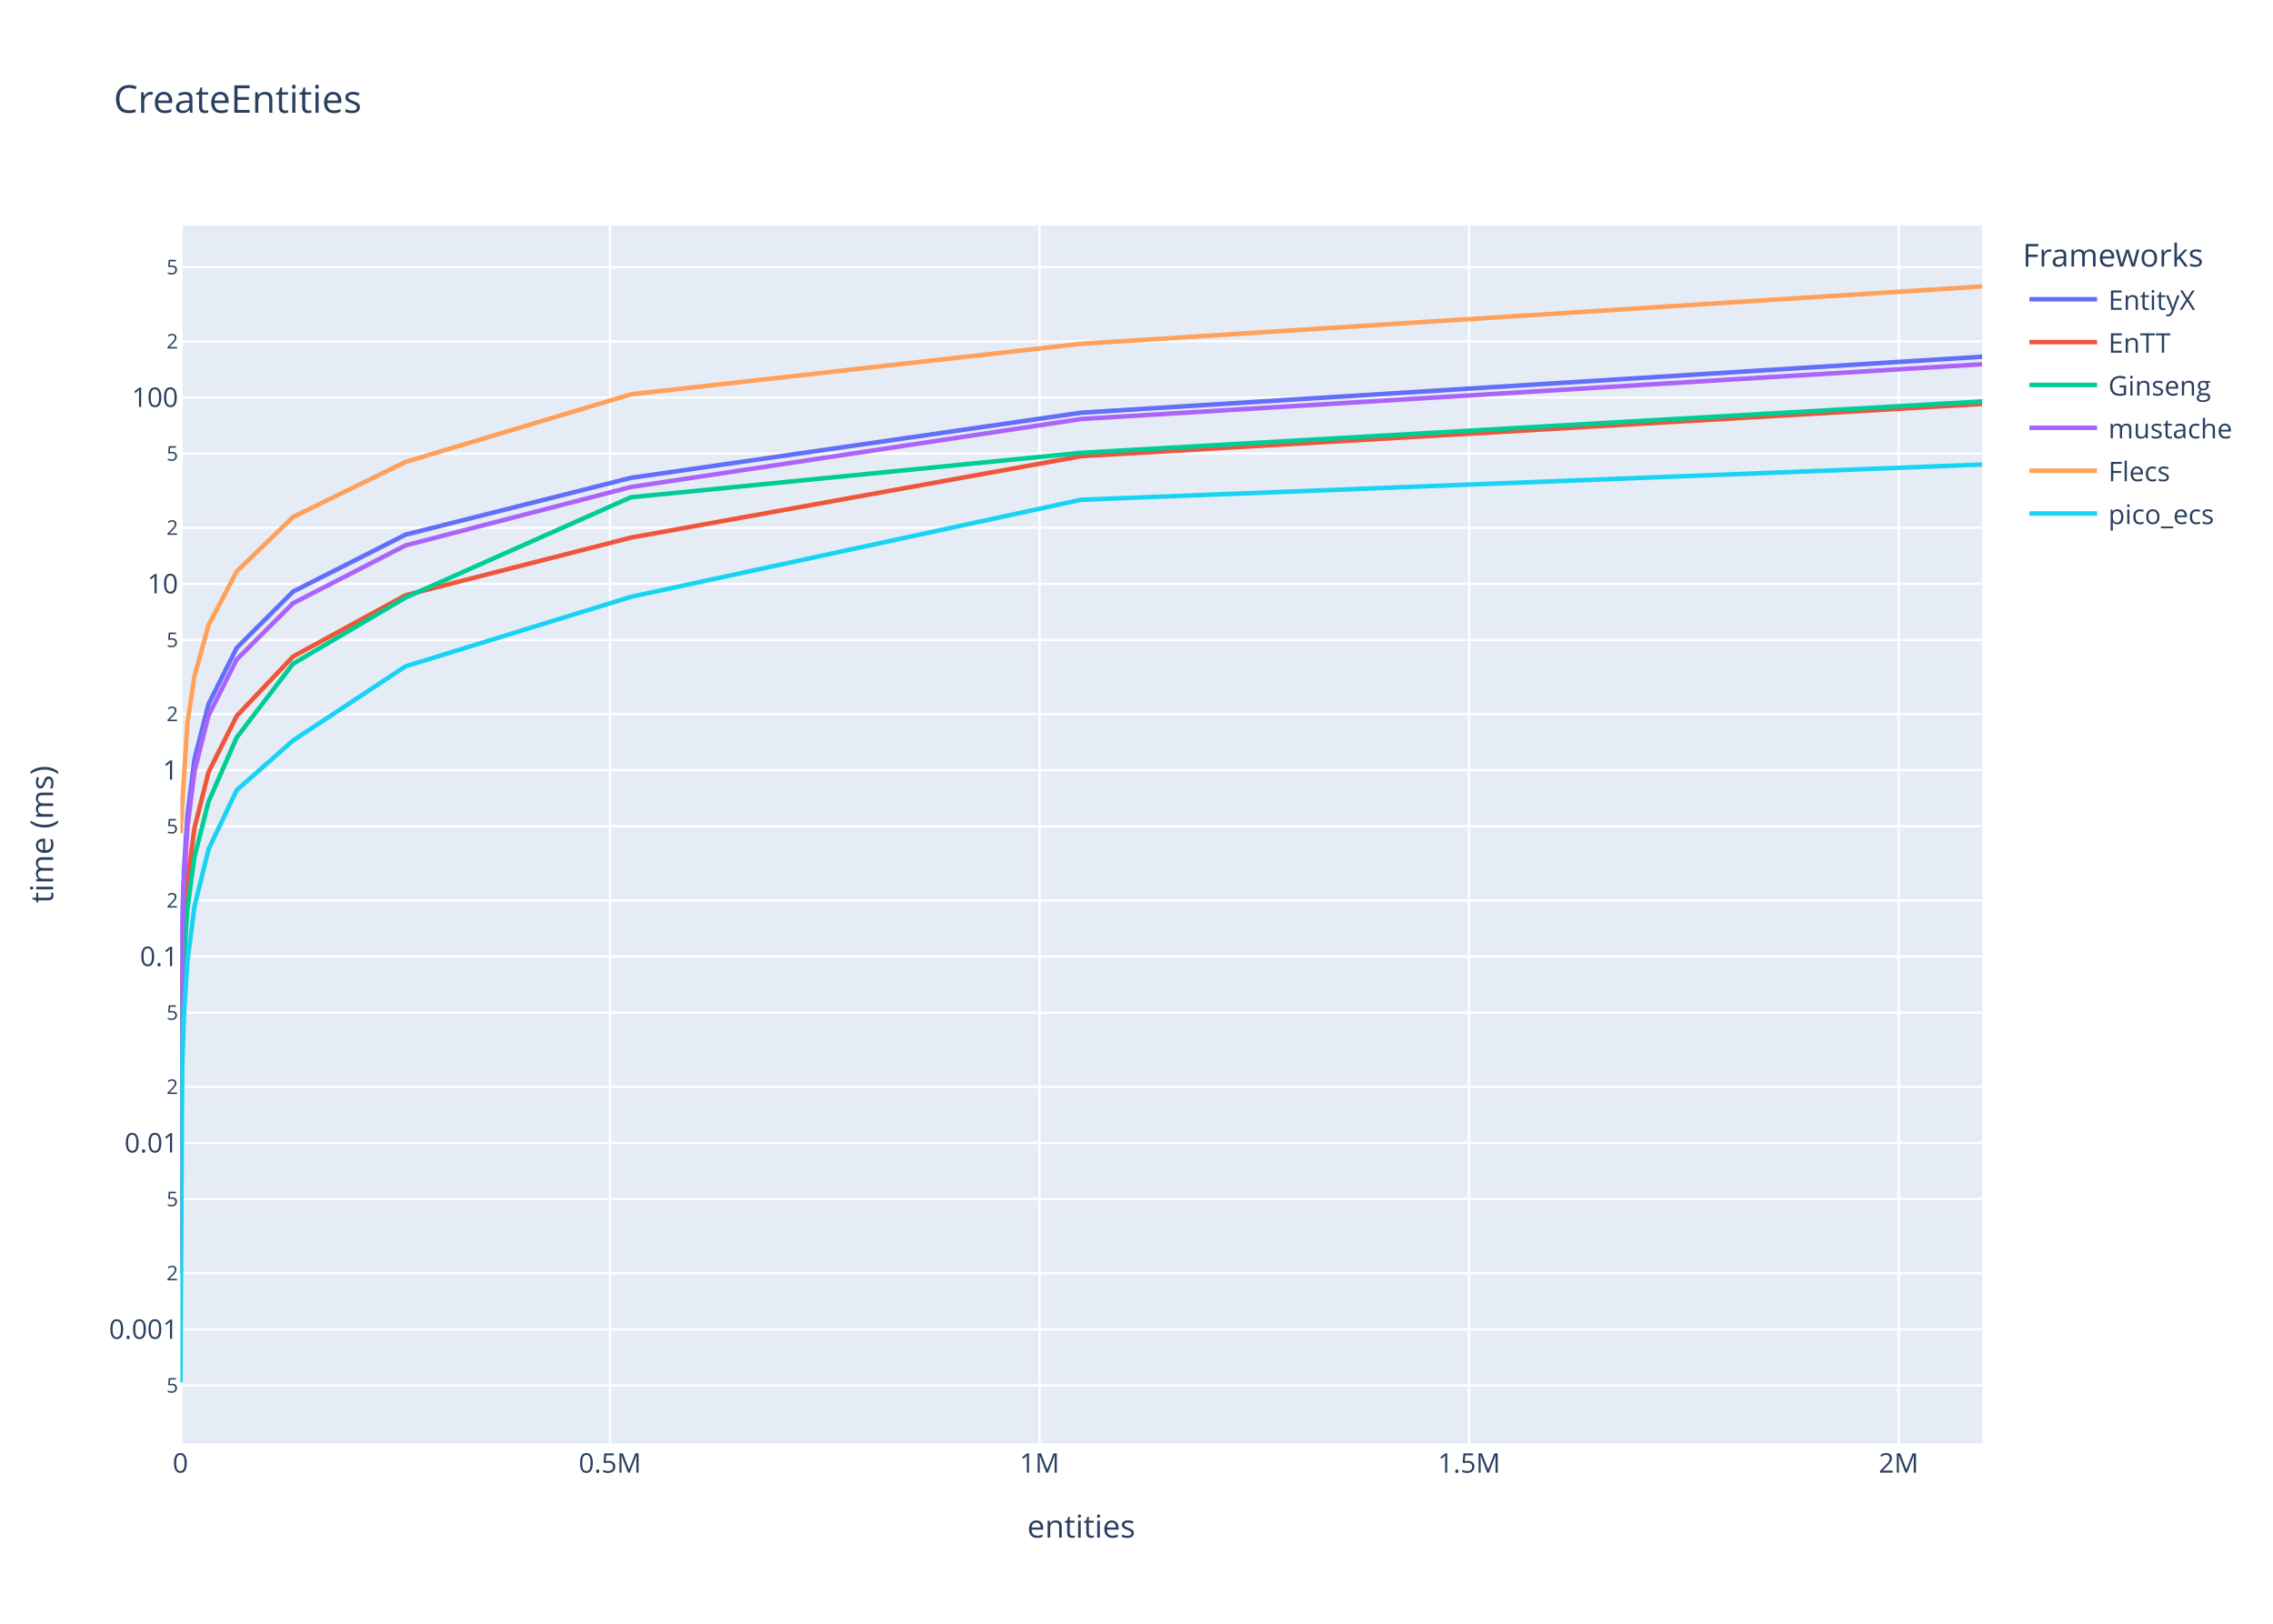
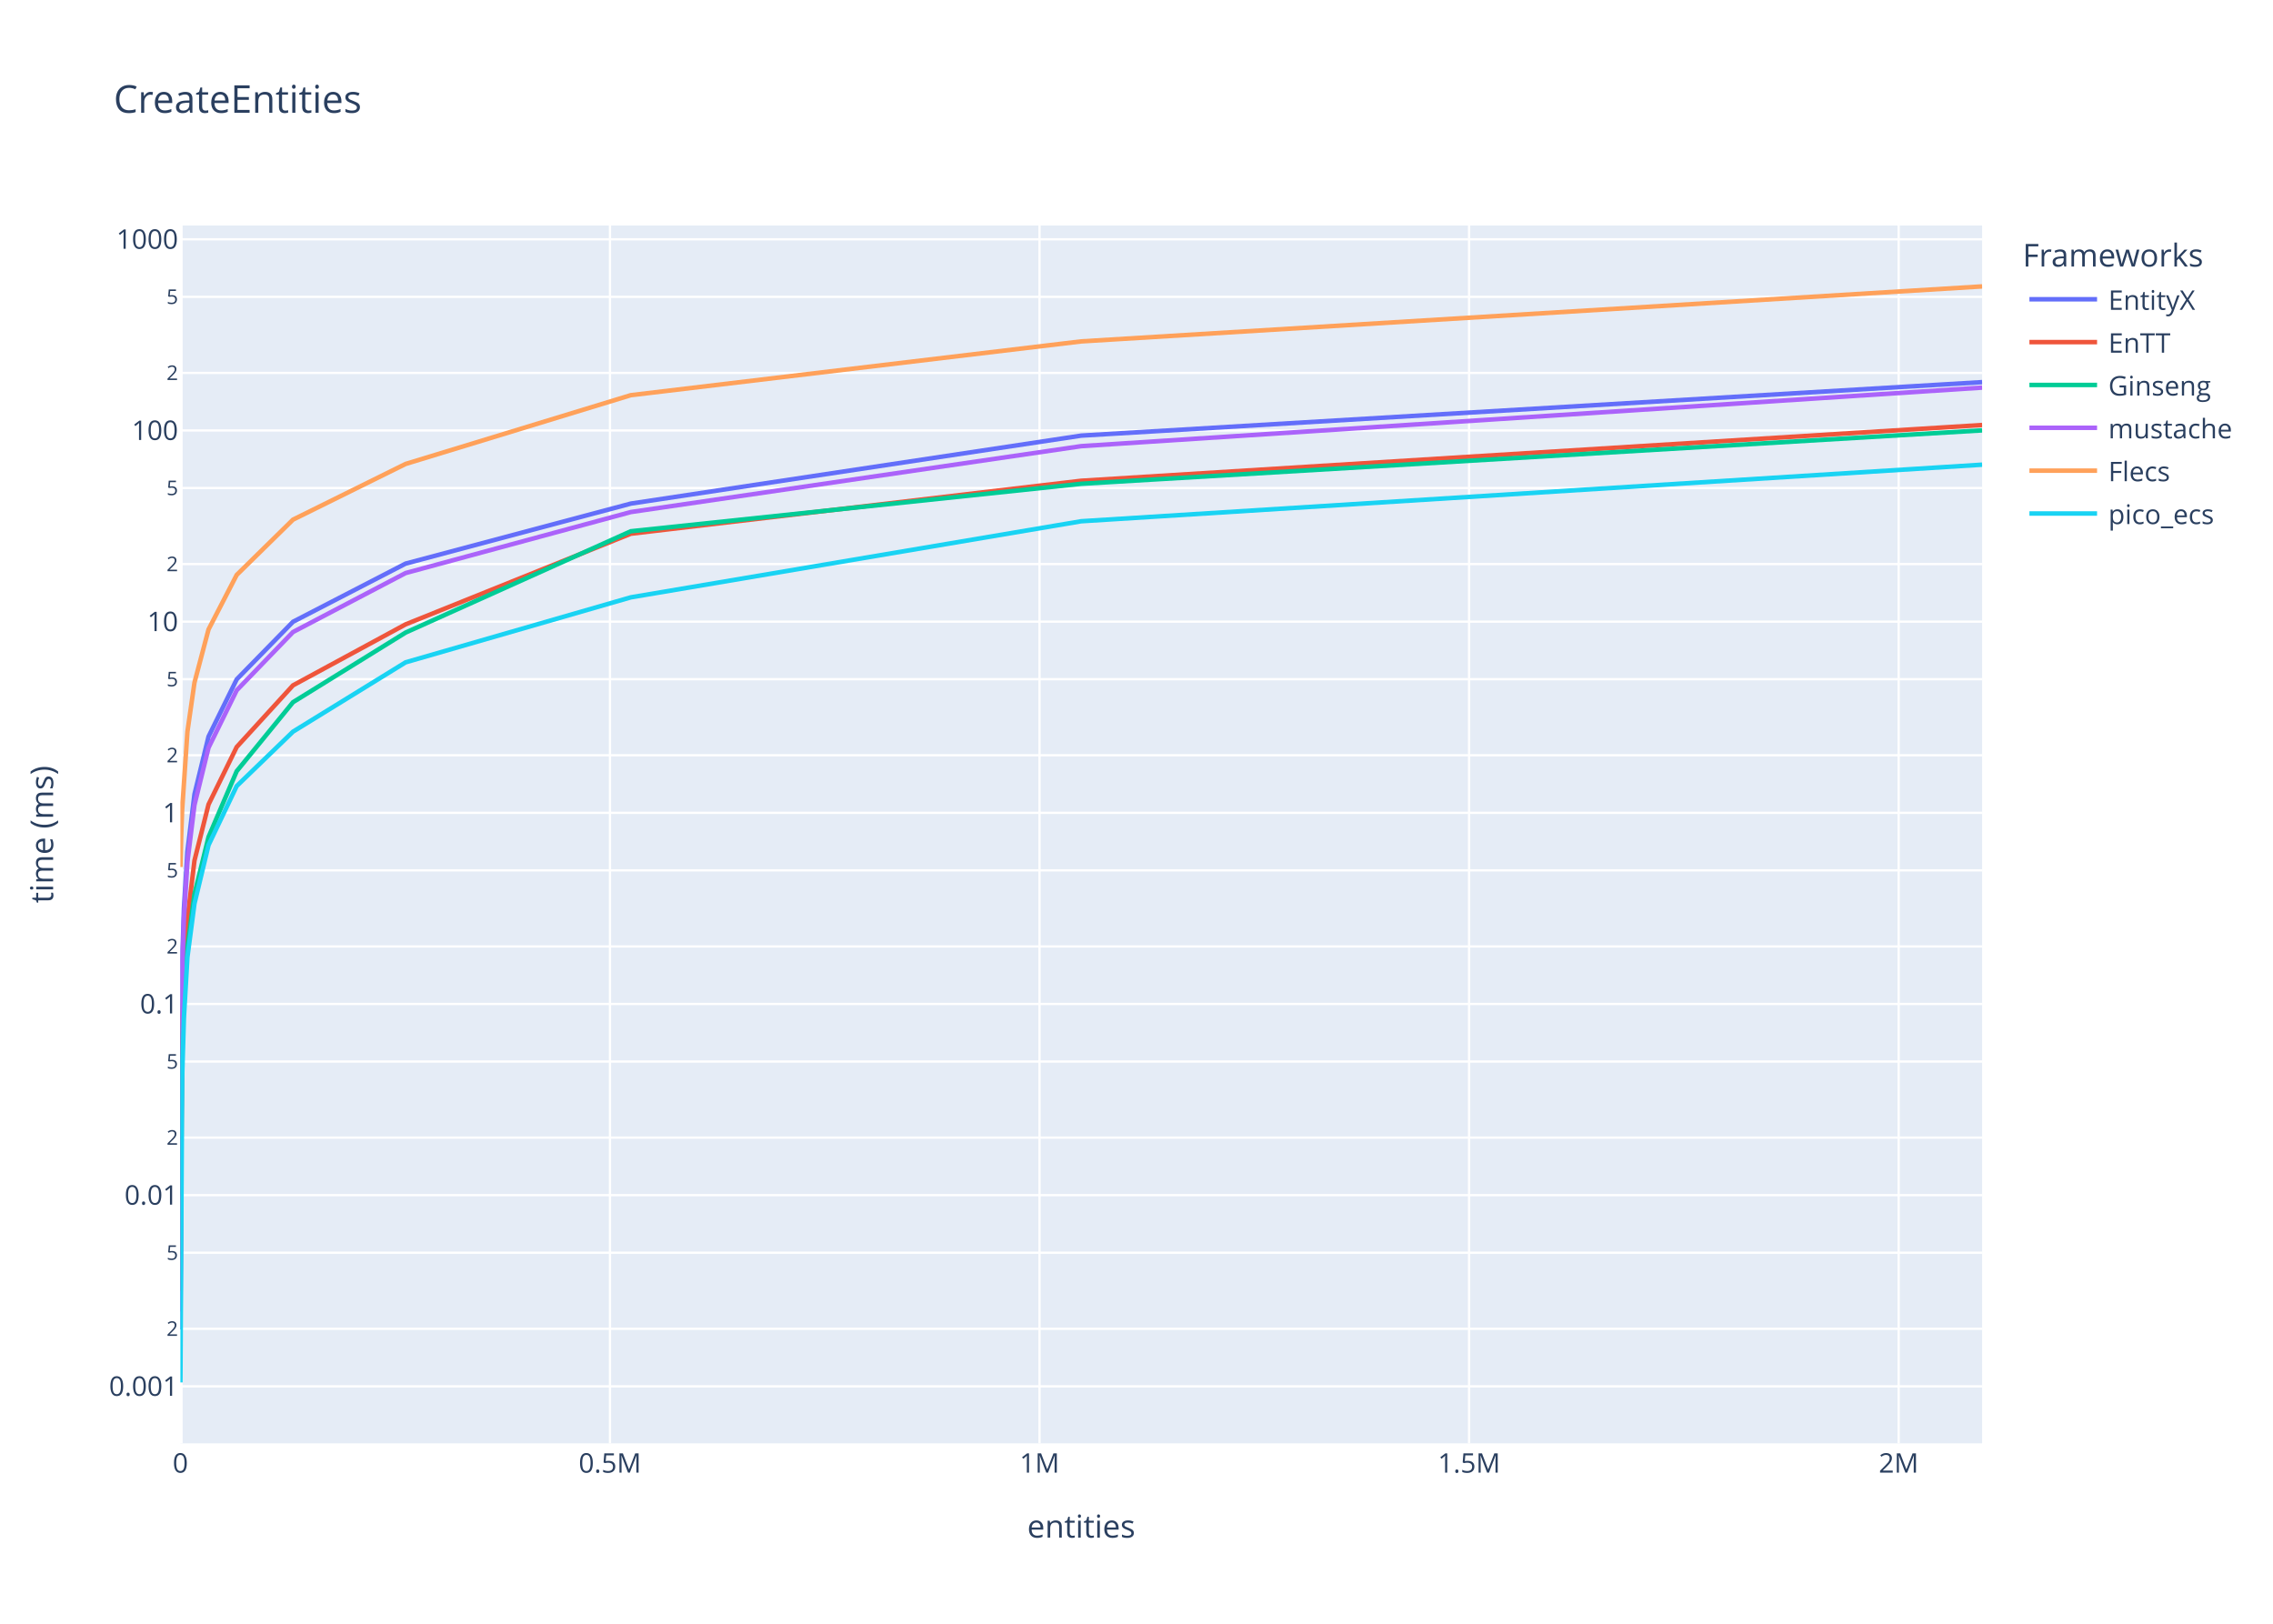
<svg xmlns="http://www.w3.org/2000/svg" class="main-svg" width="1008" height="720" style="" viewBox="0 0 1008 720">
  <rect x="0" y="0" width="1008" height="720" style="fill: rgb(255, 255, 255); fill-opacity: 1;" />
-   <defs id="defs-041046">
+   <defs id="defs-45d34d">
    <g class="clips">
-       <clipPath id="clip041046xyplot" class="plotclip">
+       <clipPath id="clip45d34dxyplot" class="plotclip">
        <rect width="799" height="540" />
      </clipPath>
-       <clipPath class="axesclip" id="clip041046x">
+       <clipPath class="axesclip" id="clip45d34dx">
        <rect x="80" y="0" width="799" height="720" />
      </clipPath>
-       <clipPath class="axesclip" id="clip041046y">
+       <clipPath class="axesclip" id="clip45d34dy">
        <rect x="0" y="100" width="1008" height="540" />
      </clipPath>
-       <clipPath class="axesclip" id="clip041046xy">
+       <clipPath class="axesclip" id="clip45d34dxy">
        <rect x="80" y="100" width="799" height="540" />
      </clipPath>
    </g>
    <g class="gradients" />
    <g class="patterns" />
  </defs>
  <g class="bglayer">
    <rect class="bg" x="80" y="100" width="799" height="540" style="fill: rgb(229, 236, 246); fill-opacity: 1; stroke-width: 0;" />
  </g>
  <g class="layer-below">
    <g class="imagelayer" />
    <g class="shapelayer" />
  </g>
  <g class="cartesianlayer">
    <g class="subplot xy">
      <g class="layer-subplot">
        <g class="shapelayer" />
        <g class="imagelayer" />
      </g>
      <g class="minor-gridlayer">
        <g class="x" />
        <g class="y" />
      </g>
      <g class="gridlayer">
        <g class="x">
          <path class="xgrid crisp" transform="translate(270.5,0)" d="M0,100v540" style="stroke: rgb(255, 255, 255); stroke-opacity: 1; stroke-width: 1px;" />
          <path class="xgrid crisp" transform="translate(460.99,0)" d="M0,100v540" style="stroke: rgb(255, 255, 255); stroke-opacity: 1; stroke-width: 1px;" />
          <path class="xgrid crisp" transform="translate(651.49,0)" d="M0,100v540" style="stroke: rgb(255, 255, 255); stroke-opacity: 1; stroke-width: 1px;" />
          <path class="xgrid crisp" transform="translate(841.99,0)" d="M0,100v540" style="stroke: rgb(255, 255, 255); stroke-opacity: 1; stroke-width: 1px;" />
        </g>
        <g class="y">
-           <path class="ygrid crisp" transform="translate(0,614.34)" d="M80,0h799" style="stroke: rgb(255, 255, 255); stroke-opacity: 1; stroke-width: 1px;" />
-           <path class="ygrid crisp" transform="translate(0,589.46)" d="M80,0h799" style="stroke: rgb(255, 255, 255); stroke-opacity: 1; stroke-width: 1px;" />
-           <path class="ygrid crisp" transform="translate(0,564.58)" d="M80,0h799" style="stroke: rgb(255, 255, 255); stroke-opacity: 1; stroke-width: 1px;" />
-           <path class="ygrid crisp" transform="translate(0,531.7)" d="M80,0h799" style="stroke: rgb(255, 255, 255); stroke-opacity: 1; stroke-width: 1px;" />
-           <path class="ygrid crisp" transform="translate(0,506.82)" d="M80,0h799" style="stroke: rgb(255, 255, 255); stroke-opacity: 1; stroke-width: 1px;" />
-           <path class="ygrid crisp" transform="translate(0,481.94)" d="M80,0h799" style="stroke: rgb(255, 255, 255); stroke-opacity: 1; stroke-width: 1px;" />
-           <path class="ygrid crisp" transform="translate(0,449.05)" d="M80,0h799" style="stroke: rgb(255, 255, 255); stroke-opacity: 1; stroke-width: 1px;" />
-           <path class="ygrid crisp" transform="translate(0,424.17)" d="M80,0h799" style="stroke: rgb(255, 255, 255); stroke-opacity: 1; stroke-width: 1px;" />
-           <path class="ygrid crisp" transform="translate(0,399.3)" d="M80,0h799" style="stroke: rgb(255, 255, 255); stroke-opacity: 1; stroke-width: 1px;" />
-           <path class="ygrid crisp" transform="translate(0,366.41)" d="M80,0h799" style="stroke: rgb(255, 255, 255); stroke-opacity: 1; stroke-width: 1px;" />
-           <path class="ygrid crisp" transform="translate(0,341.53)" d="M80,0h799" style="stroke: rgb(255, 255, 255); stroke-opacity: 1; stroke-width: 1px;" />
-           <path class="ygrid crisp" transform="translate(0,316.65)" d="M80,0h799" style="stroke: rgb(255, 255, 255); stroke-opacity: 1; stroke-width: 1px;" />
-           <path class="ygrid crisp" transform="translate(0,283.77)" d="M80,0h799" style="stroke: rgb(255, 255, 255); stroke-opacity: 1; stroke-width: 1px;" />
-           <path class="ygrid crisp" transform="translate(0,258.89)" d="M80,0h799" style="stroke: rgb(255, 255, 255); stroke-opacity: 1; stroke-width: 1px;" />
-           <path class="ygrid crisp" transform="translate(0,234.01)" d="M80,0h799" style="stroke: rgb(255, 255, 255); stroke-opacity: 1; stroke-width: 1px;" />
-           <path class="ygrid crisp" transform="translate(0,201.12)" d="M80,0h799" style="stroke: rgb(255, 255, 255); stroke-opacity: 1; stroke-width: 1px;" />
-           <path class="ygrid crisp" transform="translate(0,176.24)" d="M80,0h799" style="stroke: rgb(255, 255, 255); stroke-opacity: 1; stroke-width: 1px;" />
-           <path class="ygrid crisp" transform="translate(0,151.37)" d="M80,0h799" style="stroke: rgb(255, 255, 255); stroke-opacity: 1; stroke-width: 1px;" />
-           <path class="ygrid crisp" transform="translate(0,118.48)" d="M80,0h799" style="stroke: rgb(255, 255, 255); stroke-opacity: 1; stroke-width: 1px;" />
+           <path class="ygrid crisp" transform="translate(0,614.73)" d="M80,0h799" style="stroke: rgb(255, 255, 255); stroke-opacity: 1; stroke-width: 1px;" />
+           <path class="ygrid crisp" transform="translate(0,589.21)" d="M80,0h799" style="stroke: rgb(255, 255, 255); stroke-opacity: 1; stroke-width: 1px;" />
+           <path class="ygrid crisp" transform="translate(0,555.48)" d="M80,0h799" style="stroke: rgb(255, 255, 255); stroke-opacity: 1; stroke-width: 1px;" />
+           <path class="ygrid crisp" transform="translate(0,529.96)" d="M80,0h799" style="stroke: rgb(255, 255, 255); stroke-opacity: 1; stroke-width: 1px;" />
+           <path class="ygrid crisp" transform="translate(0,504.44)" d="M80,0h799" style="stroke: rgb(255, 255, 255); stroke-opacity: 1; stroke-width: 1px;" />
+           <path class="ygrid crisp" transform="translate(0,470.71)" d="M80,0h799" style="stroke: rgb(255, 255, 255); stroke-opacity: 1; stroke-width: 1px;" />
+           <path class="ygrid crisp" transform="translate(0,445.19)" d="M80,0h799" style="stroke: rgb(255, 255, 255); stroke-opacity: 1; stroke-width: 1px;" />
+           <path class="ygrid crisp" transform="translate(0,419.67)" d="M80,0h799" style="stroke: rgb(255, 255, 255); stroke-opacity: 1; stroke-width: 1px;" />
+           <path class="ygrid crisp" transform="translate(0,385.94)" d="M80,0h799" style="stroke: rgb(255, 255, 255); stroke-opacity: 1; stroke-width: 1px;" />
+           <path class="ygrid crisp" transform="translate(0,360.42)" d="M80,0h799" style="stroke: rgb(255, 255, 255); stroke-opacity: 1; stroke-width: 1px;" />
+           <path class="ygrid crisp" transform="translate(0,334.9)" d="M80,0h799" style="stroke: rgb(255, 255, 255); stroke-opacity: 1; stroke-width: 1px;" />
+           <path class="ygrid crisp" transform="translate(0,301.17)" d="M80,0h799" style="stroke: rgb(255, 255, 255); stroke-opacity: 1; stroke-width: 1px;" />
+           <path class="ygrid crisp" transform="translate(0,275.65)" d="M80,0h799" style="stroke: rgb(255, 255, 255); stroke-opacity: 1; stroke-width: 1px;" />
+           <path class="ygrid crisp" transform="translate(0,250.13)" d="M80,0h799" style="stroke: rgb(255, 255, 255); stroke-opacity: 1; stroke-width: 1px;" />
+           <path class="ygrid crisp" transform="translate(0,216.4)" d="M80,0h799" style="stroke: rgb(255, 255, 255); stroke-opacity: 1; stroke-width: 1px;" />
+           <path class="ygrid crisp" transform="translate(0,190.88)" d="M80,0h799" style="stroke: rgb(255, 255, 255); stroke-opacity: 1; stroke-width: 1px;" />
+           <path class="ygrid crisp" transform="translate(0,165.36)" d="M80,0h799" style="stroke: rgb(255, 255, 255); stroke-opacity: 1; stroke-width: 1px;" />
+           <path class="ygrid crisp" transform="translate(0,131.63)" d="M80,0h799" style="stroke: rgb(255, 255, 255); stroke-opacity: 1; stroke-width: 1px;" />
+           <path class="ygrid crisp" transform="translate(0,106.11)" d="M80,0h799" style="stroke: rgb(255, 255, 255); stroke-opacity: 1; stroke-width: 1px;" />
        </g>
      </g>
      <g class="zerolinelayer">
        <path class="xzl zl crisp" transform="translate(80,0)" d="M0,100v540" style="stroke: rgb(255, 255, 255); stroke-opacity: 1; stroke-width: 2px;" />
      </g>
      <path class="xlines-below" />
      <path class="ylines-below" />
      <g class="overlines-below" />
      <g class="xaxislayer-below" />
      <g class="yaxislayer-below" />
      <g class="overaxes-below" />
-       <g class="plot" transform="translate(80,100)" clip-path="url(#clip041046xyplot)">
+       <g class="plot" transform="translate(80,100)" clip-path="url(#clip45d34dxyplot)">
        <g class="scatterlayer mlayer">
-           <g class="trace scatter trace18bf00" style="stroke-miterlimit: 2; opacity: 1;">
-             <g class="fills" />
-             <g class="errorbars" />
-             <g class="lines">
-               <path class="js-line" d="M0,465.02L0.78,310.79L1.56,286.25L3.12,261.74L6.24,236.64L12.48,212.2L24.97,187.26L49.94,162.33L99.88,137.07L199.75,111.89L399.5,82.99L799,58.18" style="vector-effect: non-scaling-stroke; fill: none; stroke: rgb(99, 110, 250); stroke-opacity: 1; stroke-width: 2px; opacity: 1;" />
-             </g>
-             <g class="points" />
-             <g class="text" />
-           </g>
-           <g class="trace scatter trace186ad1" style="stroke-miterlimit: 2; opacity: 1;">
-             <g class="fills" />
-             <g class="errorbars" />
-             <g class="lines">
-               <path class="js-line" d="M0,455.6L0.78,340.07L1.56,315.24L3.12,290.56L6.24,267.18L12.48,242.35L24.97,217.46L49.94,191.13L99.88,163.93L199.75,138.4L399.5,102.27L799,79.12" style="vector-effect: non-scaling-stroke; fill: none; stroke: rgb(239, 85, 59); stroke-opacity: 1; stroke-width: 2px; opacity: 1;" />
-             </g>
-             <g class="points" />
-             <g class="text" />
-           </g>
-           <g class="trace scatter trace3e2eb1" style="stroke-miterlimit: 2; opacity: 1;">
-             <g class="fills" />
-             <g class="errorbars" />
-             <g class="lines">
-               <path class="js-line" d="M0,406.95L0.78,346.64L1.56,325.65L3.12,302.82L6.24,279.96L12.48,255.5L24.97,226.99L49.94,194.33L99.88,164.96L199.75,120.5L399.5,100.78L799,78.01" style="vector-effect: non-scaling-stroke; fill: none; stroke: rgb(0, 204, 150); stroke-opacity: 1; stroke-width: 2px; opacity: 1;" />
-             </g>
-             <g class="points" />
-             <g class="text" />
-           </g>
-           <g class="trace scatter trace570dae" style="stroke-miterlimit: 2; opacity: 1;">
-             <g class="fills" />
-             <g class="errorbars" />
-             <g class="lines">
-               <path class="js-line" d="M0,457.24L0.78,315.85L1.56,291.46L3.12,266.88L6.24,242.05L12.48,217.27L24.97,192.39L49.94,167.48L99.88,141.84L199.75,115.95L399.5,85.79L799,61.51" style="vector-effect: non-scaling-stroke; fill: none; stroke: rgb(171, 99, 250); stroke-opacity: 1; stroke-width: 2px; opacity: 1;" />
-             </g>
-             <g class="points" />
-             <g class="text" />
-           </g>
-           <g class="trace scatter trace8e6549" style="stroke-miterlimit: 2; opacity: 1;">
-             <g class="fills" />
-             <g class="errorbars" />
-             <g class="lines">
-               <path class="js-line" d="M0,269.49L3.12,220.42L6.24,199.83L12.48,177.18L24.97,153.4L49.94,129.23L99.88,104.82L199.75,74.85L399.5,52.44L799,27" style="vector-effect: non-scaling-stroke; fill: none; stroke: rgb(255, 161, 90); stroke-opacity: 1; stroke-width: 2px; opacity: 1;" />
-             </g>
-             <g class="points" />
-             <g class="text" />
-           </g>
-           <g class="trace scatter traced901d6" style="stroke-miterlimit: 2; opacity: 1;">
-             <g class="fills" />
-             <g class="errorbars" />
-             <g class="lines">
-               <path class="js-line" d="M0,513L0.78,374.1L1.56,350.08L3.12,326.36L6.24,301.92L12.48,276.59L24.97,250.36L49.94,228.37L99.88,195.44L199.75,164.66L399.5,121.59L799,105.97" style="vector-effect: non-scaling-stroke; fill: none; stroke: rgb(25, 211, 243); stroke-opacity: 1; stroke-width: 2px; opacity: 1;" />
+           <g class="trace scatter tracec80c89" style="stroke-miterlimit: 2; opacity: 1;">
+             <g class="fills" />
+             <g class="errorbars" />
+             <g class="lines">
+               <path class="js-line" d="M0,489.47L0.78,327.88L1.56,302.8L3.12,277.58L6.24,252.19L12.48,226.61L24.97,201.24L49.94,175.71L99.88,149.91L199.75,123.3L399.5,93.16L799,69.45" style="vector-effect: non-scaling-stroke; fill: none; stroke: rgb(99, 110, 250); stroke-opacity: 1; stroke-width: 2px; opacity: 1;" />
+             </g>
+             <g class="points" />
+             <g class="text" />
+           </g>
+           <g class="trace scatter tracee8ab28" style="stroke-miterlimit: 2; opacity: 1;">
+             <g class="fills" />
+             <g class="errorbars" />
+             <g class="lines">
+               <path class="js-line" d="M0,472.39L0.78,357.68L1.56,333.05L3.12,307.54L6.24,281.58L12.48,256.71L24.97,231.23L49.94,203.9L99.88,176.85L199.75,136.66L399.5,113.18L799,88.46" style="vector-effect: non-scaling-stroke; fill: none; stroke: rgb(239, 85, 59); stroke-opacity: 1; stroke-width: 2px; opacity: 1;" />
+             </g>
+             <g class="points" />
+             <g class="text" />
+           </g>
+           <g class="trace scatter traced8dfd3" style="stroke-miterlimit: 2; opacity: 1;">
+             <g class="fills" />
+             <g class="errorbars" />
+             <g class="lines">
+               <path class="js-line" d="M0,429.55L0.78,365.41L1.56,343.62L3.12,320.17L6.24,296.46L12.48,271.14L24.97,241.97L49.94,211.37L99.88,180.49L199.75,135.57L399.5,114.52L799,90.83" style="vector-effect: non-scaling-stroke; fill: none; stroke: rgb(0, 204, 150); stroke-opacity: 1; stroke-width: 2px; opacity: 1;" />
+             </g>
+             <g class="points" />
+             <g class="text" />
+           </g>
+           <g class="trace scatter traced89bb2" style="stroke-miterlimit: 2; opacity: 1;">
+             <g class="fills" />
+             <g class="errorbars" />
+             <g class="lines">
+               <path class="js-line" d="M0,481.51L0.78,332.46L1.56,307.2L3.12,282.16L6.24,256.93L12.48,231.53L24.97,206.09L49.94,180.25L99.88,154.1L199.75,127.05L399.5,97.83L799,71.87" style="vector-effect: non-scaling-stroke; fill: none; stroke: rgb(171, 99, 250); stroke-opacity: 1; stroke-width: 2px; opacity: 1;" />
+             </g>
+             <g class="points" />
+             <g class="text" />
+           </g>
+           <g class="trace scatter trace042333" style="stroke-miterlimit: 2; opacity: 1;">
+             <g class="fills" />
+             <g class="errorbars" />
+             <g class="lines">
+               <path class="js-line" d="M0,284.45L0.39,269.53L0.78,259.08L3.12,224.41L6.24,202.67L12.48,179.1L24.97,154.93L49.94,130.42L99.88,105.72L199.75,75.23L399.5,51.38L799,27" style="vector-effect: non-scaling-stroke; fill: none; stroke: rgb(255, 161, 90); stroke-opacity: 1; stroke-width: 2px; opacity: 1;" />
+             </g>
+             <g class="points" />
+             <g class="text" />
+           </g>
+           <g class="trace scatter trace95458b" style="stroke-miterlimit: 2; opacity: 1;">
+             <g class="fills" />
+             <g class="errorbars" />
+             <g class="lines">
+               <path class="js-line" d="M0,513L0.78,377.85L1.56,351.27L3.12,324.36L6.24,300.68L12.48,274.73L24.97,248.55L49.94,224.43L99.88,193.69L199.75,164.87L399.5,131.13L799,106.05" style="vector-effect: non-scaling-stroke; fill: none; stroke: rgb(25, 211, 243); stroke-opacity: 1; stroke-width: 2px; opacity: 1;" />
            </g>
            <g class="points" />
            <g class="text" />
          </g>
        </g>
      </g>
      <g class="overplot" />
      <path class="xlines-above crisp" d="M0,0" style="fill: none;" />
      <path class="ylines-above crisp" d="M0,0" style="fill: none;" />
      <g class="overlines-above" />
      <g class="xaxislayer-above">
        <g class="xtick">
          <text text-anchor="middle" x="0" y="653" transform="translate(80,0)" style="font-family: 'Open Sans', verdana, arial, sans-serif; font-size: 12px; fill: rgb(42, 63, 95); fill-opacity: 1; white-space: pre; opacity: 1;">0</text>
        </g>
        <g class="xtick">
          <text text-anchor="middle" x="0" y="653" style="font-family: 'Open Sans', verdana, arial, sans-serif; font-size: 12px; fill: rgb(42, 63, 95); fill-opacity: 1; white-space: pre; opacity: 1;" transform="translate(270.5,0)">0.5M</text>
        </g>
        <g class="xtick">
          <text text-anchor="middle" x="0" y="653" style="font-family: 'Open Sans', verdana, arial, sans-serif; font-size: 12px; fill: rgb(42, 63, 95); fill-opacity: 1; white-space: pre; opacity: 1;" transform="translate(460.99,0)">1M</text>
        </g>
        <g class="xtick">
          <text text-anchor="middle" x="0" y="653" style="font-family: 'Open Sans', verdana, arial, sans-serif; font-size: 12px; fill: rgb(42, 63, 95); fill-opacity: 1; white-space: pre; opacity: 1;" transform="translate(651.49,0)">1.5M</text>
        </g>
        <g class="xtick">
          <text text-anchor="middle" x="0" y="653" style="font-family: 'Open Sans', verdana, arial, sans-serif; font-size: 12px; fill: rgb(42, 63, 95); fill-opacity: 1; white-space: pre; opacity: 1;" transform="translate(841.99,0)">2M</text>
        </g>
      </g>
      <g class="yaxislayer-above">
        <g class="ytick">
-           <text text-anchor="end" x="79" y="3.15" transform="translate(0,614.34)" style="font-family: 'Open Sans', verdana, arial, sans-serif; font-size: 9px; fill: rgb(42, 63, 95); fill-opacity: 1; white-space: pre; opacity: 1;">5</text>
-         </g>
-         <g class="ytick">
-           <text text-anchor="end" x="79" y="4.2" style="font-family: 'Open Sans', verdana, arial, sans-serif; font-size: 12px; fill: rgb(42, 63, 95); fill-opacity: 1; white-space: pre; opacity: 1;" transform="translate(0,589.46)">0.001</text>
-         </g>
-         <g class="ytick">
-           <text text-anchor="end" x="79" y="3.15" style="font-family: 'Open Sans', verdana, arial, sans-serif; font-size: 9px; fill: rgb(42, 63, 95); fill-opacity: 1; white-space: pre; opacity: 1;" transform="translate(0,564.58)">2</text>
-         </g>
-         <g class="ytick">
-           <text text-anchor="end" x="79" y="3.15" style="font-family: 'Open Sans', verdana, arial, sans-serif; font-size: 9px; fill: rgb(42, 63, 95); fill-opacity: 1; white-space: pre; opacity: 1;" transform="translate(0,531.7)">5</text>
-         </g>
-         <g class="ytick">
-           <text text-anchor="end" x="79" y="4.2" style="font-family: 'Open Sans', verdana, arial, sans-serif; font-size: 12px; fill: rgb(42, 63, 95); fill-opacity: 1; white-space: pre; opacity: 1;" transform="translate(0,506.82)">0.01</text>
-         </g>
-         <g class="ytick">
-           <text text-anchor="end" x="79" y="3.15" style="font-family: 'Open Sans', verdana, arial, sans-serif; font-size: 9px; fill: rgb(42, 63, 95); fill-opacity: 1; white-space: pre; opacity: 1;" transform="translate(0,481.94)">2</text>
-         </g>
-         <g class="ytick">
-           <text text-anchor="end" x="79" y="3.15" style="font-family: 'Open Sans', verdana, arial, sans-serif; font-size: 9px; fill: rgb(42, 63, 95); fill-opacity: 1; white-space: pre; opacity: 1;" transform="translate(0,449.05)">5</text>
-         </g>
-         <g class="ytick">
-           <text text-anchor="end" x="79" y="4.2" style="font-family: 'Open Sans', verdana, arial, sans-serif; font-size: 12px; fill: rgb(42, 63, 95); fill-opacity: 1; white-space: pre; opacity: 1;" transform="translate(0,424.17)">0.1</text>
-         </g>
-         <g class="ytick">
-           <text text-anchor="end" x="79" y="3.15" style="font-family: 'Open Sans', verdana, arial, sans-serif; font-size: 9px; fill: rgb(42, 63, 95); fill-opacity: 1; white-space: pre; opacity: 1;" transform="translate(0,399.3)">2</text>
-         </g>
-         <g class="ytick">
-           <text text-anchor="end" x="79" y="3.15" style="font-family: 'Open Sans', verdana, arial, sans-serif; font-size: 9px; fill: rgb(42, 63, 95); fill-opacity: 1; white-space: pre; opacity: 1;" transform="translate(0,366.41)">5</text>
-         </g>
-         <g class="ytick">
-           <text text-anchor="end" x="79" y="4.2" style="font-family: 'Open Sans', verdana, arial, sans-serif; font-size: 12px; fill: rgb(42, 63, 95); fill-opacity: 1; white-space: pre; opacity: 1;" transform="translate(0,341.53)">1</text>
-         </g>
-         <g class="ytick">
-           <text text-anchor="end" x="79" y="3.15" style="font-family: 'Open Sans', verdana, arial, sans-serif; font-size: 9px; fill: rgb(42, 63, 95); fill-opacity: 1; white-space: pre; opacity: 1;" transform="translate(0,316.65)">2</text>
-         </g>
-         <g class="ytick">
-           <text text-anchor="end" x="79" y="3.15" style="font-family: 'Open Sans', verdana, arial, sans-serif; font-size: 9px; fill: rgb(42, 63, 95); fill-opacity: 1; white-space: pre; opacity: 1;" transform="translate(0,283.77)">5</text>
-         </g>
-         <g class="ytick">
-           <text text-anchor="end" x="79" y="4.2" style="font-family: 'Open Sans', verdana, arial, sans-serif; font-size: 12px; fill: rgb(42, 63, 95); fill-opacity: 1; white-space: pre; opacity: 1;" transform="translate(0,258.89)">10</text>
-         </g>
-         <g class="ytick">
-           <text text-anchor="end" x="79" y="3.15" style="font-family: 'Open Sans', verdana, arial, sans-serif; font-size: 9px; fill: rgb(42, 63, 95); fill-opacity: 1; white-space: pre; opacity: 1;" transform="translate(0,234.01)">2</text>
-         </g>
-         <g class="ytick">
-           <text text-anchor="end" x="79" y="3.15" style="font-family: 'Open Sans', verdana, arial, sans-serif; font-size: 9px; fill: rgb(42, 63, 95); fill-opacity: 1; white-space: pre; opacity: 1;" transform="translate(0,201.12)">5</text>
-         </g>
-         <g class="ytick">
-           <text text-anchor="end" x="79" y="4.2" style="font-family: 'Open Sans', verdana, arial, sans-serif; font-size: 12px; fill: rgb(42, 63, 95); fill-opacity: 1; white-space: pre; opacity: 1;" transform="translate(0,176.24)">100</text>
-         </g>
-         <g class="ytick">
-           <text text-anchor="end" x="79" y="3.15" style="font-family: 'Open Sans', verdana, arial, sans-serif; font-size: 9px; fill: rgb(42, 63, 95); fill-opacity: 1; white-space: pre; opacity: 1;" transform="translate(0,151.37)">2</text>
-         </g>
-         <g class="ytick">
-           <text text-anchor="end" x="79" y="3.15" style="font-family: 'Open Sans', verdana, arial, sans-serif; font-size: 9px; fill: rgb(42, 63, 95); fill-opacity: 1; white-space: pre; opacity: 1;" transform="translate(0,118.48)">5</text>
+           <text text-anchor="end" x="79" y="4.2" transform="translate(0,614.73)" style="font-family: 'Open Sans', verdana, arial, sans-serif; font-size: 12px; fill: rgb(42, 63, 95); fill-opacity: 1; white-space: pre; opacity: 1;">0.001</text>
+         </g>
+         <g class="ytick">
+           <text text-anchor="end" x="79" y="3.15" style="font-family: 'Open Sans', verdana, arial, sans-serif; font-size: 9px; fill: rgb(42, 63, 95); fill-opacity: 1; white-space: pre; opacity: 1;" transform="translate(0,589.21)">2</text>
+         </g>
+         <g class="ytick">
+           <text text-anchor="end" x="79" y="3.15" style="font-family: 'Open Sans', verdana, arial, sans-serif; font-size: 9px; fill: rgb(42, 63, 95); fill-opacity: 1; white-space: pre; opacity: 1;" transform="translate(0,555.48)">5</text>
+         </g>
+         <g class="ytick">
+           <text text-anchor="end" x="79" y="4.2" style="font-family: 'Open Sans', verdana, arial, sans-serif; font-size: 12px; fill: rgb(42, 63, 95); fill-opacity: 1; white-space: pre; opacity: 1;" transform="translate(0,529.96)">0.01</text>
+         </g>
+         <g class="ytick">
+           <text text-anchor="end" x="79" y="3.15" style="font-family: 'Open Sans', verdana, arial, sans-serif; font-size: 9px; fill: rgb(42, 63, 95); fill-opacity: 1; white-space: pre; opacity: 1;" transform="translate(0,504.44)">2</text>
+         </g>
+         <g class="ytick">
+           <text text-anchor="end" x="79" y="3.15" style="font-family: 'Open Sans', verdana, arial, sans-serif; font-size: 9px; fill: rgb(42, 63, 95); fill-opacity: 1; white-space: pre; opacity: 1;" transform="translate(0,470.71)">5</text>
+         </g>
+         <g class="ytick">
+           <text text-anchor="end" x="79" y="4.2" style="font-family: 'Open Sans', verdana, arial, sans-serif; font-size: 12px; fill: rgb(42, 63, 95); fill-opacity: 1; white-space: pre; opacity: 1;" transform="translate(0,445.19)">0.1</text>
+         </g>
+         <g class="ytick">
+           <text text-anchor="end" x="79" y="3.15" style="font-family: 'Open Sans', verdana, arial, sans-serif; font-size: 9px; fill: rgb(42, 63, 95); fill-opacity: 1; white-space: pre; opacity: 1;" transform="translate(0,419.67)">2</text>
+         </g>
+         <g class="ytick">
+           <text text-anchor="end" x="79" y="3.15" style="font-family: 'Open Sans', verdana, arial, sans-serif; font-size: 9px; fill: rgb(42, 63, 95); fill-opacity: 1; white-space: pre; opacity: 1;" transform="translate(0,385.94)">5</text>
+         </g>
+         <g class="ytick">
+           <text text-anchor="end" x="79" y="4.2" style="font-family: 'Open Sans', verdana, arial, sans-serif; font-size: 12px; fill: rgb(42, 63, 95); fill-opacity: 1; white-space: pre; opacity: 1;" transform="translate(0,360.42)">1</text>
+         </g>
+         <g class="ytick">
+           <text text-anchor="end" x="79" y="3.15" style="font-family: 'Open Sans', verdana, arial, sans-serif; font-size: 9px; fill: rgb(42, 63, 95); fill-opacity: 1; white-space: pre; opacity: 1;" transform="translate(0,334.9)">2</text>
+         </g>
+         <g class="ytick">
+           <text text-anchor="end" x="79" y="3.15" style="font-family: 'Open Sans', verdana, arial, sans-serif; font-size: 9px; fill: rgb(42, 63, 95); fill-opacity: 1; white-space: pre; opacity: 1;" transform="translate(0,301.17)">5</text>
+         </g>
+         <g class="ytick">
+           <text text-anchor="end" x="79" y="4.2" style="font-family: 'Open Sans', verdana, arial, sans-serif; font-size: 12px; fill: rgb(42, 63, 95); fill-opacity: 1; white-space: pre; opacity: 1;" transform="translate(0,275.65)">10</text>
+         </g>
+         <g class="ytick">
+           <text text-anchor="end" x="79" y="3.15" style="font-family: 'Open Sans', verdana, arial, sans-serif; font-size: 9px; fill: rgb(42, 63, 95); fill-opacity: 1; white-space: pre; opacity: 1;" transform="translate(0,250.13)">2</text>
+         </g>
+         <g class="ytick">
+           <text text-anchor="end" x="79" y="3.15" style="font-family: 'Open Sans', verdana, arial, sans-serif; font-size: 9px; fill: rgb(42, 63, 95); fill-opacity: 1; white-space: pre; opacity: 1;" transform="translate(0,216.4)">5</text>
+         </g>
+         <g class="ytick">
+           <text text-anchor="end" x="79" y="4.2" style="font-family: 'Open Sans', verdana, arial, sans-serif; font-size: 12px; fill: rgb(42, 63, 95); fill-opacity: 1; white-space: pre; opacity: 1;" transform="translate(0,190.88)">100</text>
+         </g>
+         <g class="ytick">
+           <text text-anchor="end" x="79" y="3.15" style="font-family: 'Open Sans', verdana, arial, sans-serif; font-size: 9px; fill: rgb(42, 63, 95); fill-opacity: 1; white-space: pre; opacity: 1;" transform="translate(0,165.36)">2</text>
+         </g>
+         <g class="ytick">
+           <text text-anchor="end" x="79" y="3.15" style="font-family: 'Open Sans', verdana, arial, sans-serif; font-size: 9px; fill: rgb(42, 63, 95); fill-opacity: 1; white-space: pre; opacity: 1;" transform="translate(0,131.63)">5</text>
+         </g>
+         <g class="ytick">
+           <text text-anchor="end" x="79" y="4.2" style="font-family: 'Open Sans', verdana, arial, sans-serif; font-size: 12px; fill: rgb(42, 63, 95); fill-opacity: 1; white-space: pre; opacity: 1;" transform="translate(0,106.11)">1000</text>
        </g>
      </g>
      <g class="overaxes-above" />
    </g>
  </g>
  <g class="polarlayer" />
  <g class="smithlayer" />
  <g class="ternarylayer" />
  <g class="geolayer" />
  <g class="funnelarealayer" />
  <g class="pielayer" />
  <g class="iciclelayer" />
  <g class="treemaplayer" />
  <g class="sunburstlayer" />
  <g class="glimages" />
-   <defs id="topdefs-041046">
+   <defs id="topdefs-45d34d">
    <g class="clips" />
-     <clipPath id="legend041046">
+     <clipPath id="legend45d34d">
      <rect width="101" height="143" x="0" y="0" />
    </clipPath>
  </defs>
  <g class="layer-above">
    <g class="imagelayer" />
    <g class="shapelayer" />
  </g>
  <g class="infolayer">
    <g class="legend" pointer-events="all" transform="translate(894.98,100)">
      <rect class="bg" shape-rendering="crispEdges" width="101" height="143" x="0" y="0" style="stroke: rgb(68, 68, 68); stroke-opacity: 1; fill: rgb(255, 255, 255); fill-opacity: 1; stroke-width: 0px;" />
-       <g class="scrollbox" transform="" clip-path="url(#legend041046)">
+       <g class="scrollbox" transform="" clip-path="url(#legend45d34d)">
        <text class="legendtitletext" text-anchor="start" x="2" y="18.2" style="font-family: 'Open Sans', verdana, arial, sans-serif; font-size: 14px; fill: rgb(42, 63, 95); fill-opacity: 1; white-space: pre;">Frameworks</text>
        <g class="groups" transform="">
          <g class="traces" transform="translate(0,32.7)" style="opacity: 1;">
            <text class="legendtext" text-anchor="start" x="40" y="4.68" style="font-family: 'Open Sans', verdana, arial, sans-serif; font-size: 12px; fill: rgb(42, 63, 95); fill-opacity: 1; white-space: pre;">EntityX</text>
            <g class="layers" style="opacity: 1;">
              <g class="legendfill" />
              <g class="legendlines">
                <path class="js-line" d="M5,0h30" style="fill: none; stroke: rgb(99, 110, 250); stroke-opacity: 1; stroke-width: 2px;" />
              </g>
              <g class="legendsymbols">
                <g class="legendpoints" />
              </g>
            </g>
            <rect class="legendtoggle" x="0" y="-9.5" width="95.25" height="19" style="fill: rgb(0, 0, 0); fill-opacity: 0;" />
          </g>
        </g>
        <g class="groups" transform="">
          <g class="traces" transform="translate(0,51.7)" style="opacity: 1;">
            <text class="legendtext" text-anchor="start" x="40" y="4.68" style="font-family: 'Open Sans', verdana, arial, sans-serif; font-size: 12px; fill: rgb(42, 63, 95); fill-opacity: 1; white-space: pre;">EnTT</text>
            <g class="layers" style="opacity: 1;">
              <g class="legendfill" />
              <g class="legendlines">
                <path class="js-line" d="M5,0h30" style="fill: none; stroke: rgb(239, 85, 59); stroke-opacity: 1; stroke-width: 2px;" />
              </g>
              <g class="legendsymbols">
                <g class="legendpoints" />
              </g>
            </g>
            <rect class="legendtoggle" x="0" y="-9.5" width="95.25" height="19" style="fill: rgb(0, 0, 0); fill-opacity: 0;" />
          </g>
        </g>
        <g class="groups" transform="">
          <g class="traces" transform="translate(0,70.7)" style="opacity: 1;">
            <text class="legendtext" text-anchor="start" x="40" y="4.68" style="font-family: 'Open Sans', verdana, arial, sans-serif; font-size: 12px; fill: rgb(42, 63, 95); fill-opacity: 1; white-space: pre;">Ginseng</text>
            <g class="layers" style="opacity: 1;">
              <g class="legendfill" />
              <g class="legendlines">
                <path class="js-line" d="M5,0h30" style="fill: none; stroke: rgb(0, 204, 150); stroke-opacity: 1; stroke-width: 2px;" />
              </g>
              <g class="legendsymbols">
                <g class="legendpoints" />
              </g>
            </g>
            <rect class="legendtoggle" x="0" y="-9.5" width="95.25" height="19" style="fill: rgb(0, 0, 0); fill-opacity: 0;" />
          </g>
        </g>
        <g class="groups" transform="">
          <g class="traces" transform="translate(0,89.7)" style="opacity: 1;">
            <text class="legendtext" text-anchor="start" x="40" y="4.68" style="font-family: 'Open Sans', verdana, arial, sans-serif; font-size: 12px; fill: rgb(42, 63, 95); fill-opacity: 1; white-space: pre;">mustache</text>
            <g class="layers" style="opacity: 1;">
              <g class="legendfill" />
              <g class="legendlines">
                <path class="js-line" d="M5,0h30" style="fill: none; stroke: rgb(171, 99, 250); stroke-opacity: 1; stroke-width: 2px;" />
              </g>
              <g class="legendsymbols">
                <g class="legendpoints" />
              </g>
            </g>
            <rect class="legendtoggle" x="0" y="-9.5" width="95.25" height="19" style="fill: rgb(0, 0, 0); fill-opacity: 0;" />
          </g>
        </g>
        <g class="groups" transform="">
          <g class="traces" transform="translate(0,108.7)" style="opacity: 1;">
            <text class="legendtext" text-anchor="start" x="40" y="4.68" style="font-family: 'Open Sans', verdana, arial, sans-serif; font-size: 12px; fill: rgb(42, 63, 95); fill-opacity: 1; white-space: pre;">Flecs</text>
            <g class="layers" style="opacity: 1;">
              <g class="legendfill" />
              <g class="legendlines">
                <path class="js-line" d="M5,0h30" style="fill: none; stroke: rgb(255, 161, 90); stroke-opacity: 1; stroke-width: 2px;" />
              </g>
              <g class="legendsymbols">
                <g class="legendpoints" />
              </g>
            </g>
            <rect class="legendtoggle" x="0" y="-9.5" width="95.25" height="19" style="fill: rgb(0, 0, 0); fill-opacity: 0;" />
          </g>
        </g>
        <g class="groups" transform="">
          <g class="traces" transform="translate(0,127.7)" style="opacity: 1;">
            <text class="legendtext" text-anchor="start" x="40" y="4.68" style="font-family: 'Open Sans', verdana, arial, sans-serif; font-size: 12px; fill: rgb(42, 63, 95); fill-opacity: 1; white-space: pre;">pico_ecs</text>
            <g class="layers" style="opacity: 1;">
              <g class="legendfill" />
              <g class="legendlines">
                <path class="js-line" d="M5,0h30" style="fill: none; stroke: rgb(25, 211, 243); stroke-opacity: 1; stroke-width: 2px;" />
              </g>
              <g class="legendsymbols">
                <g class="legendpoints" />
              </g>
            </g>
            <rect class="legendtoggle" x="0" y="-9.5" width="95.25" height="19" style="fill: rgb(0, 0, 0); fill-opacity: 0;" />
          </g>
        </g>
      </g>
      <rect class="scrollbar" rx="20" ry="3" width="0" height="0" x="0" y="0" style="fill: rgb(128, 139, 164); fill-opacity: 1;" />
    </g>
    <g class="g-gtitle">
      <text class="gtitle" x="50.4" y="50" text-anchor="start" dy="0em" style="font-family: 'Open Sans', verdana, arial, sans-serif; font-size: 17px; fill: rgb(42, 63, 95); opacity: 1; font-weight: normal; white-space: pre;">CreateEntities</text>
    </g>
    <g class="g-xtitle">
      <text class="xtitle" x="479.5" y="681.8" text-anchor="middle" style="font-family: 'Open Sans', verdana, arial, sans-serif; font-size: 14px; fill: rgb(42, 63, 95); opacity: 1; font-weight: normal; white-space: pre;">entities</text>
    </g>
    <g class="g-ytitle">
      <text class="ytitle" transform="rotate(-90,23.55938,370)" x="23.559" y="370" text-anchor="middle" style="font-family: 'Open Sans', verdana, arial, sans-serif; font-size: 14px; fill: rgb(42, 63, 95); opacity: 1; font-weight: normal; white-space: pre;">time (ms)</text>
    </g>
  </g>
</svg>
